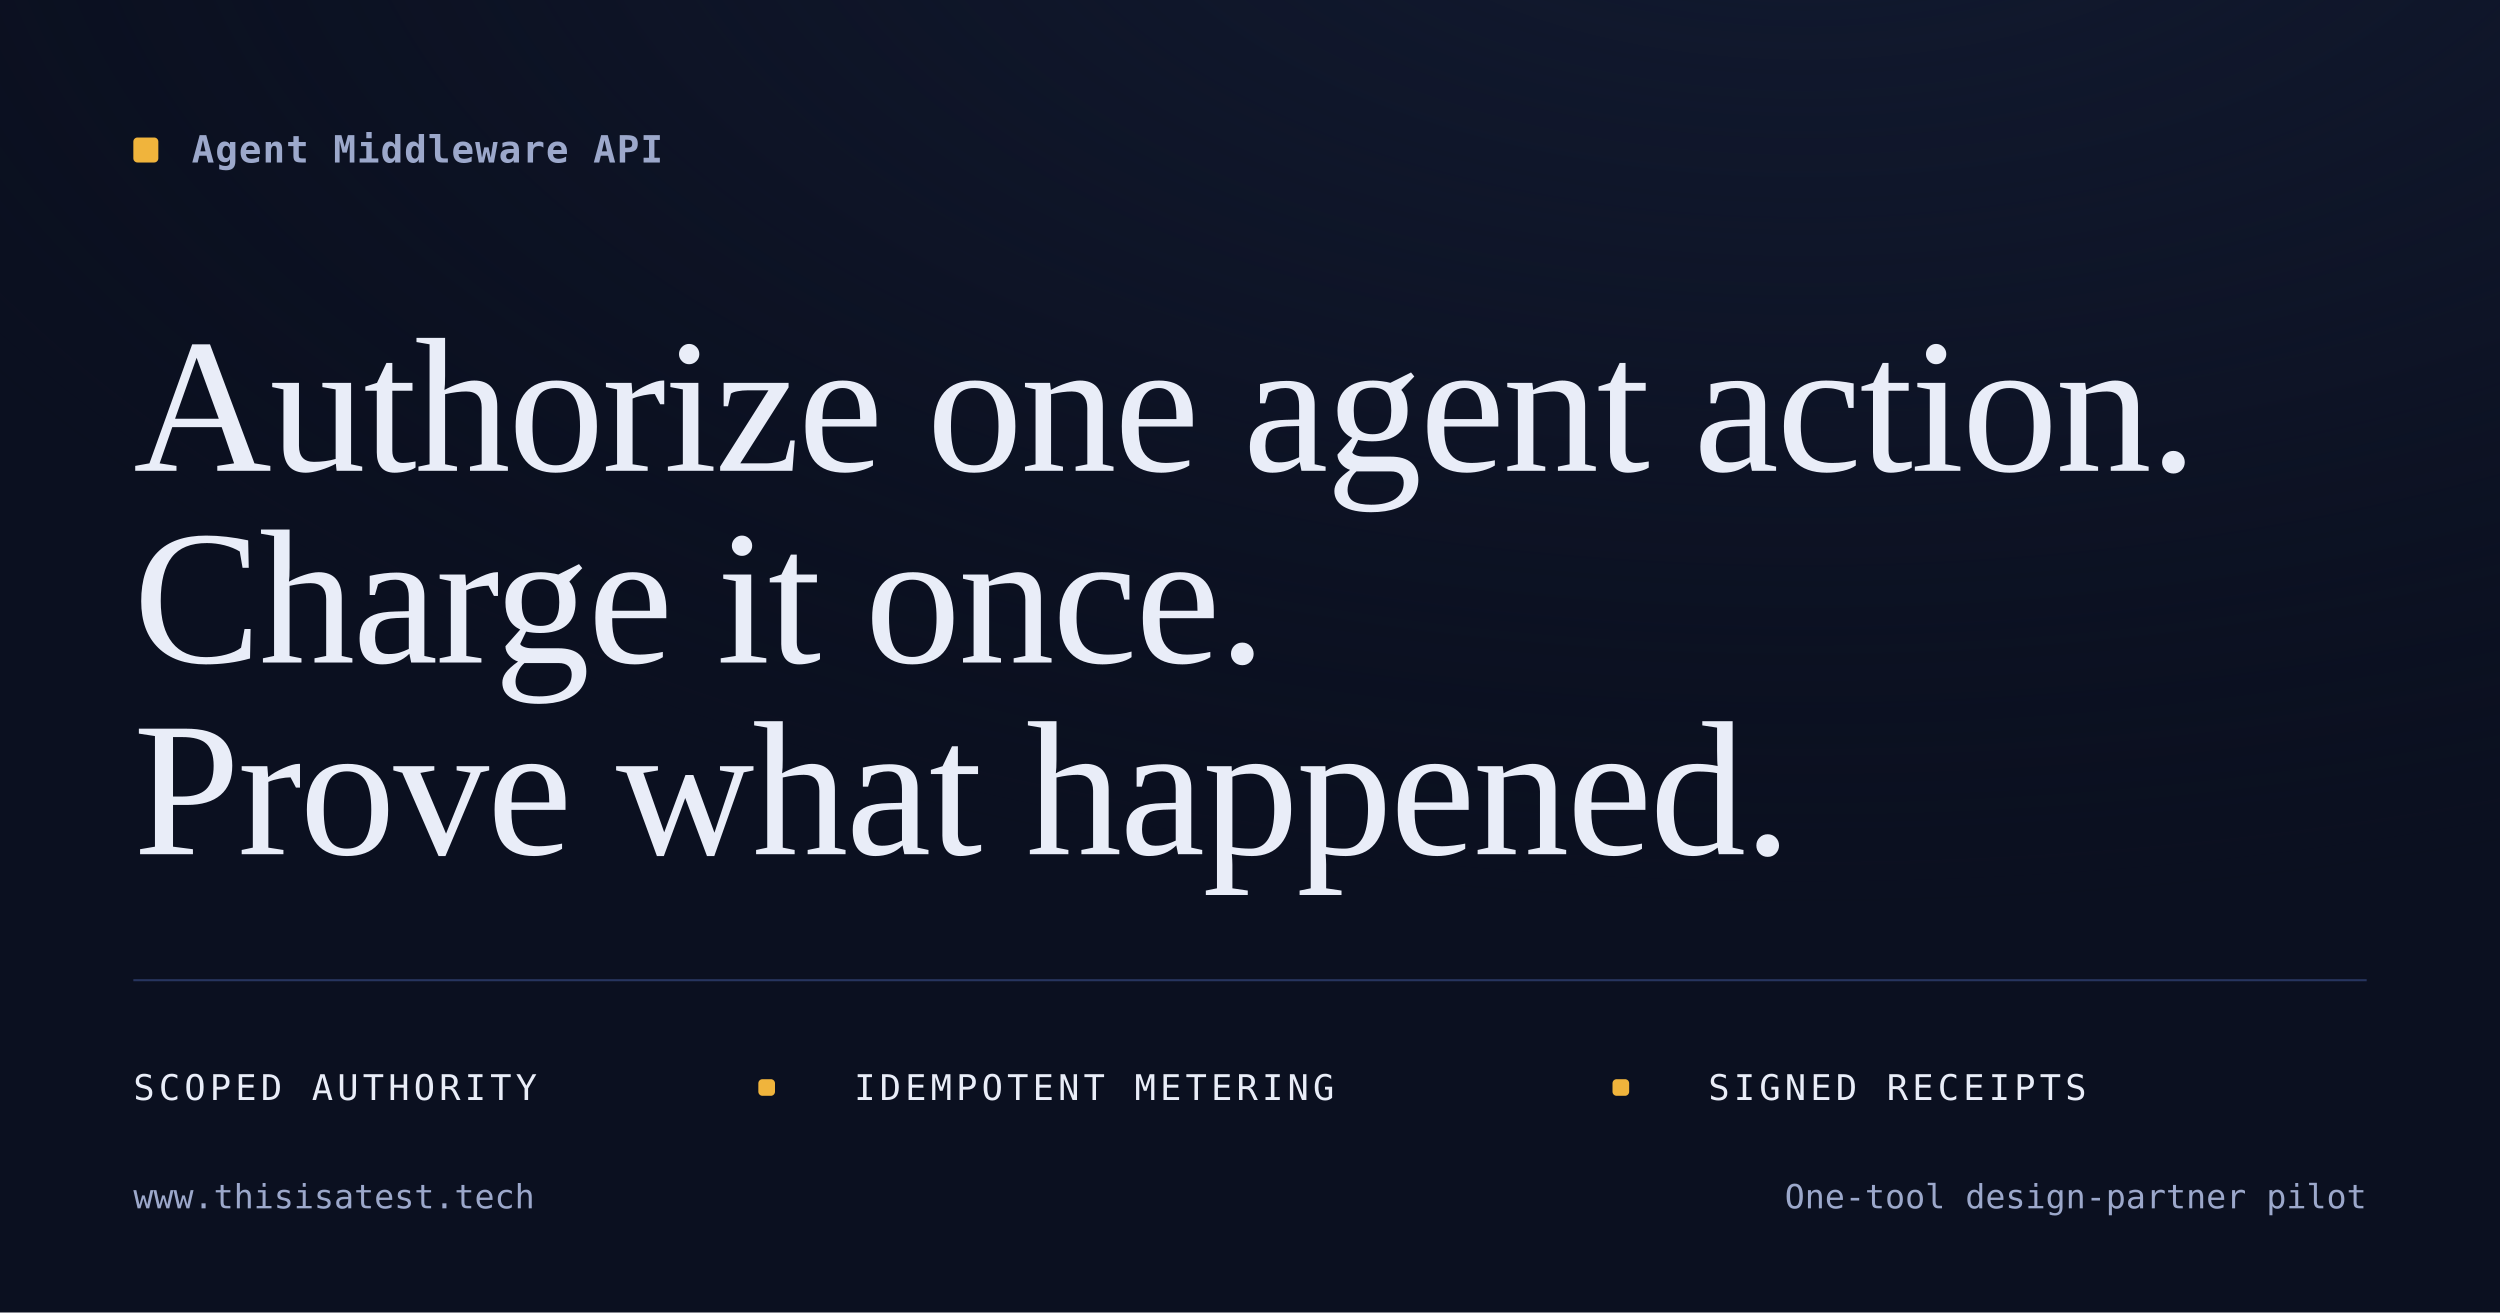
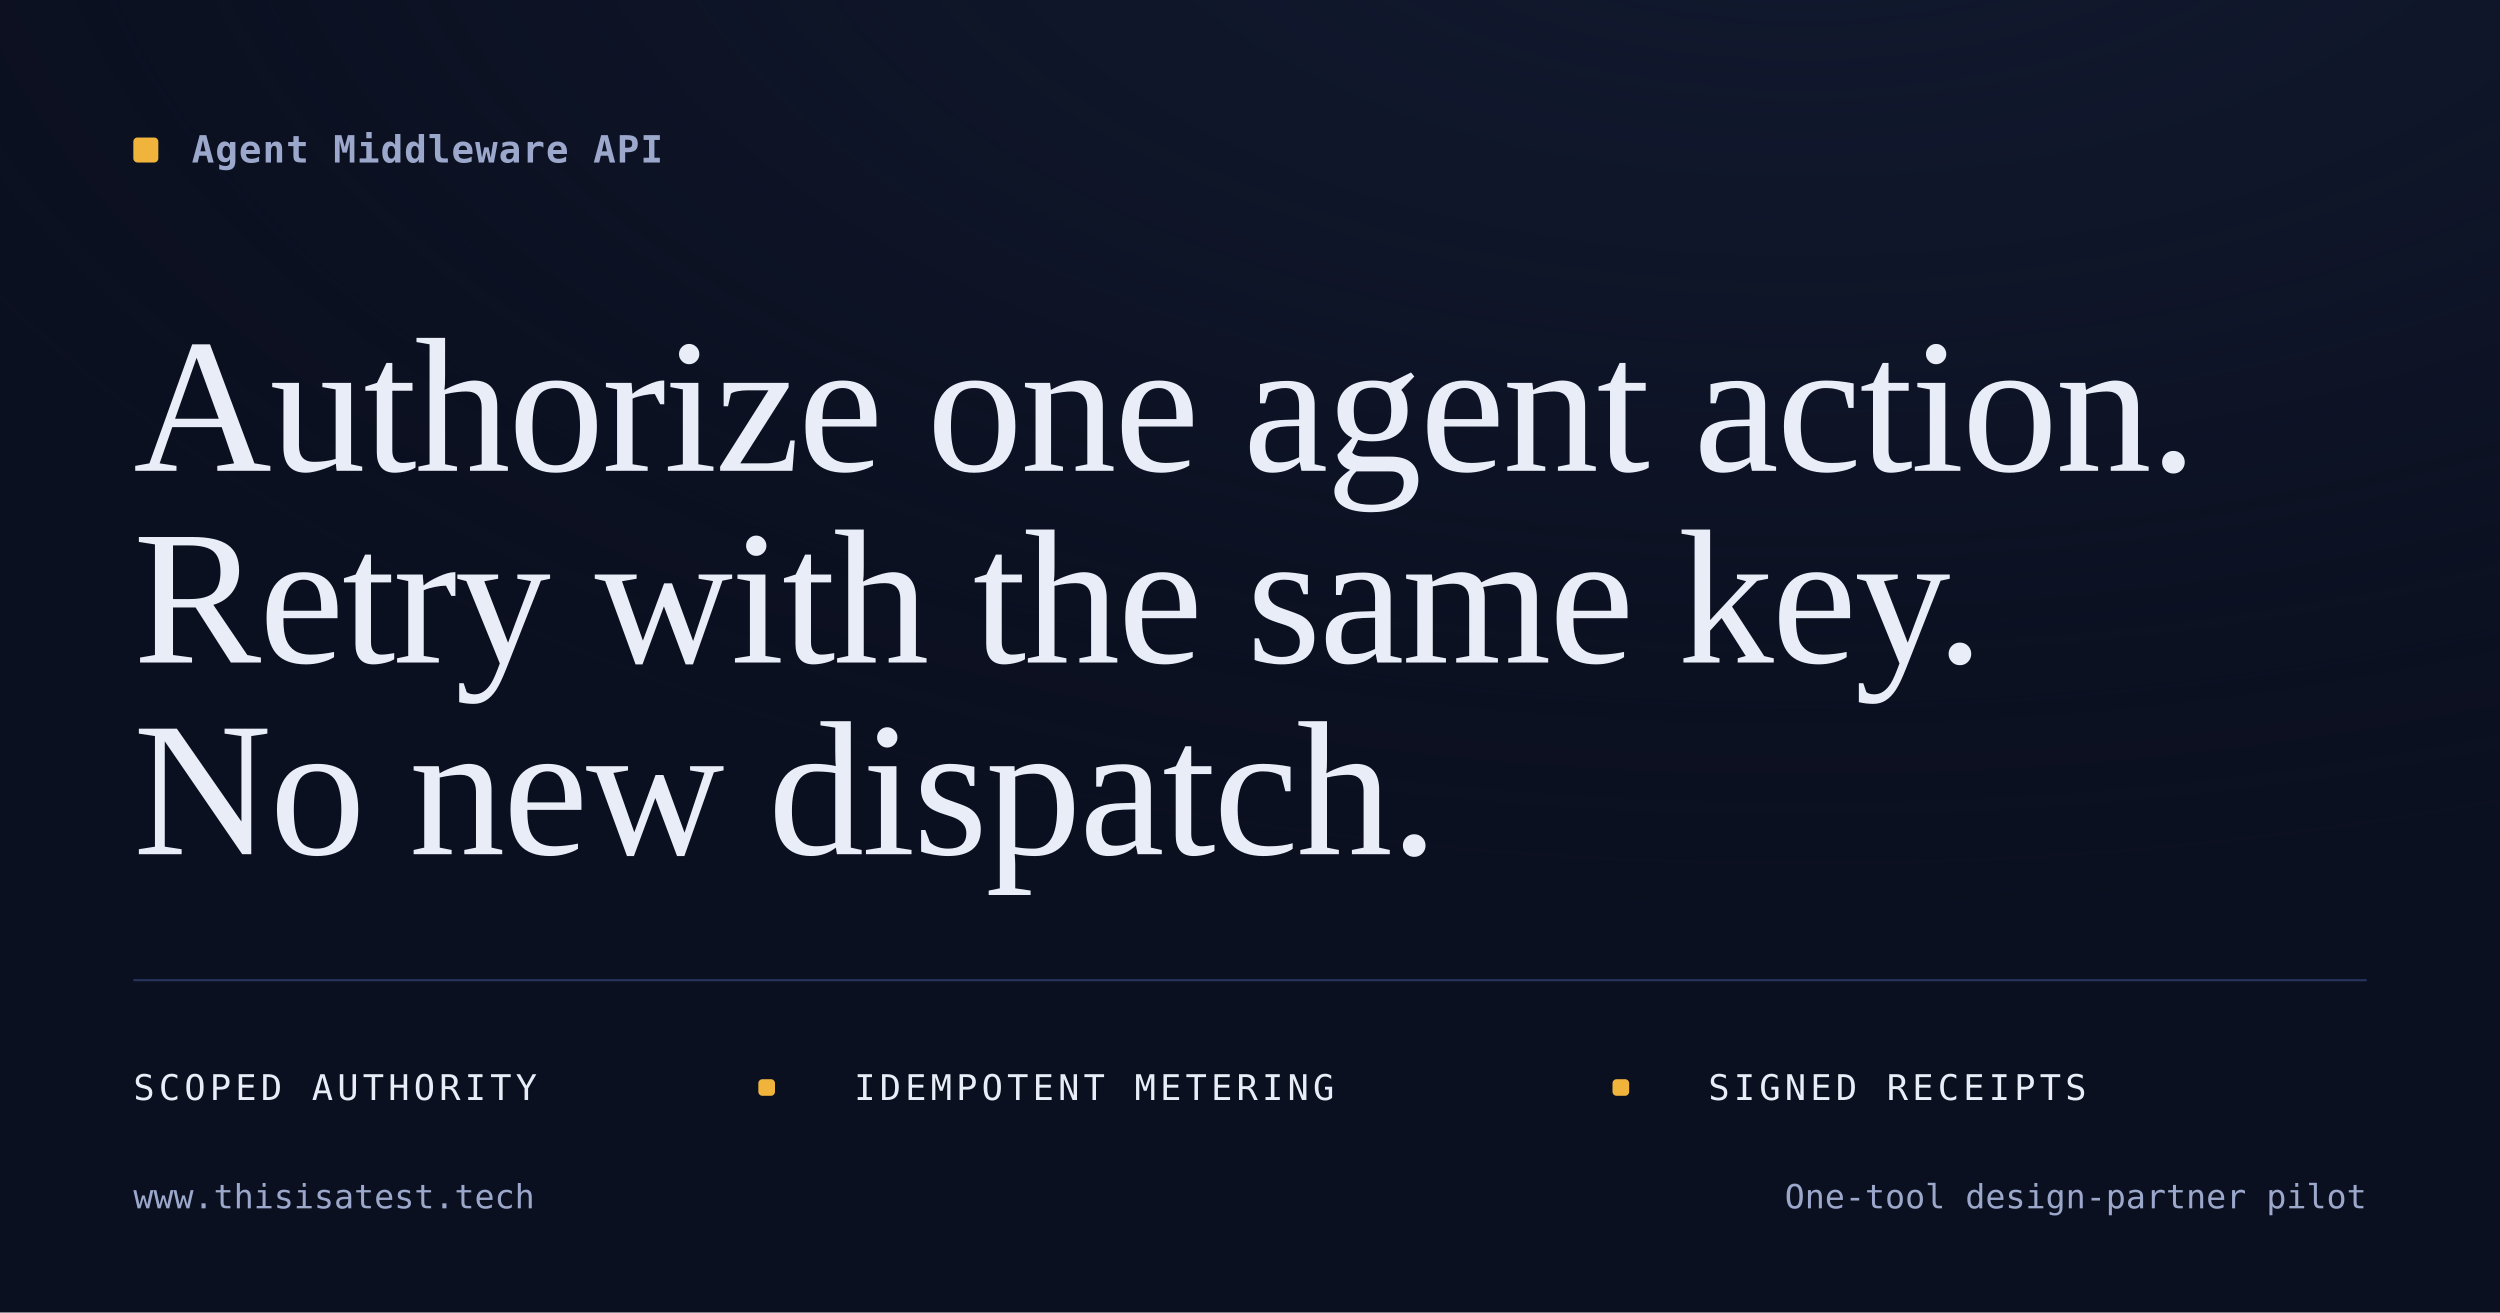
<svg xmlns="http://www.w3.org/2000/svg" width="1200" height="630" viewBox="0 0 1200 630" role="img" aria-labelledby="title desc">
  <defs>
    <radialGradient id="glow" cx="0.72" cy="-0.15" r="0.85">
      <stop offset="0" stop-color="#121a30" />
      <stop offset="0.55" stop-color="#121a30" stop-opacity="0.4" />
      <stop offset="1" stop-color="#0b1020" stop-opacity="0" />
    </radialGradient>
  </defs>
  <rect width="1200" height="630" fill="#0b1020" />
  <rect width="1200" height="630" fill="url(#glow)" />
  <rect x="64" y="66" width="12" height="12" rx="2" fill="#f0b43c" />
  <text x="92" y="78" fill="#9ca8cb" font-family="'IBM Plex Mono', 'SFMono-Regular', Consolas, monospace" font-size="18" font-weight="600" letter-spacing="0.5">Agent Middleware API</text>
  <g fill="#e9edf8" font-family="'Instrument Serif', Georgia, 'Times New Roman', serif" font-size="92" font-weight="400" letter-spacing="-1">
    <text x="64" y="226">Authorize one agent action.</text>
-     <text x="64" y="318">Charge it once.</text>
-     <text x="64" y="410">Prove what happened.</text>
+     <text x="64" y="318">Retry with the same key.</text>
+     <text x="64" y="410">No new dispatch.</text>
  </g>
  <rect x="64" y="470" width="1072" height="1" fill="#34457a" fill-opacity="0.7" />
  <g font-family="'IBM Plex Mono', 'SFMono-Regular', Consolas, monospace" font-size="17" font-weight="500" letter-spacing="2" fill="#e9edf8">
    <text x="64" y="528">SCOPED AUTHORITY</text>
    <text x="410" y="528">IDEMPOTENT METERING</text>
    <text x="820" y="528">SIGNED RECEIPTS</text>
  </g>
  <g fill="#f0b43c">
    <rect x="364" y="518" width="8" height="8" rx="2" />
    <rect x="774" y="518" width="8" height="8" rx="2" />
  </g>
  <g font-family="'IBM Plex Mono', 'SFMono-Regular', Consolas, monospace" font-size="16" fill="#9ca8cb">
    <text x="64" y="580">www.thisisatest.tech</text>
    <text x="1136" y="580" text-anchor="end">One-tool design-partner pilot</text>
  </g>
</svg>
